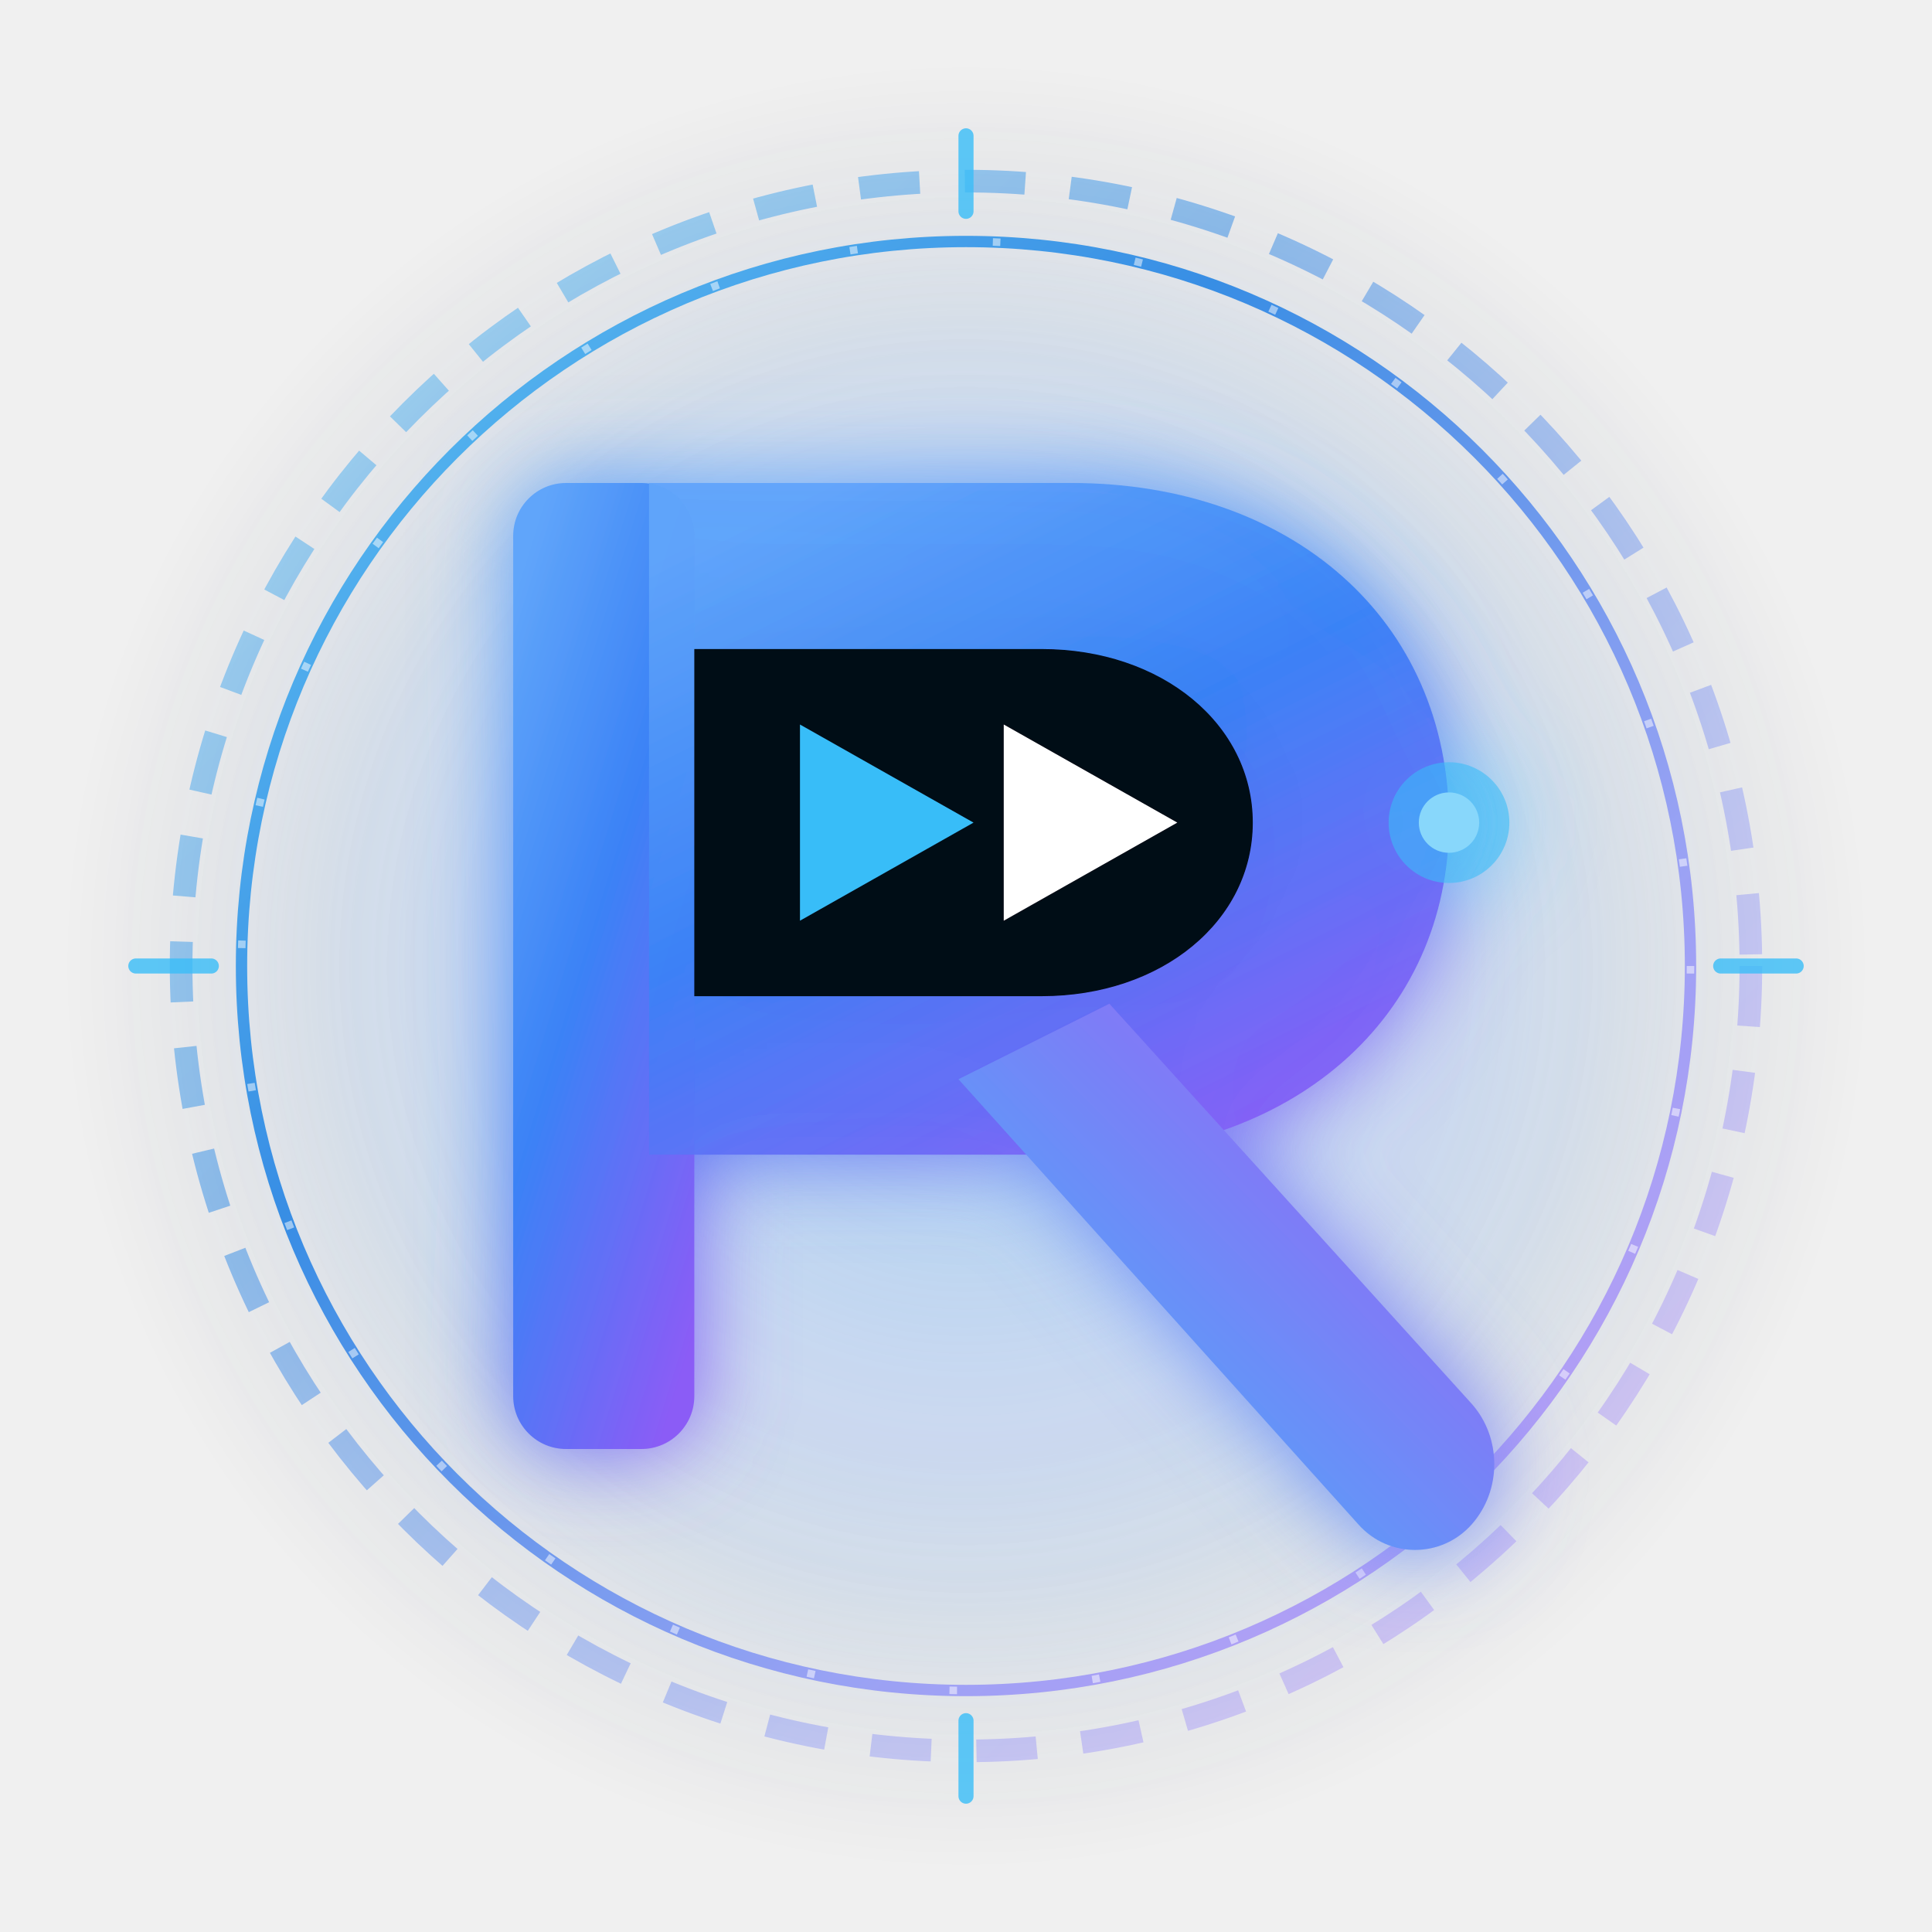
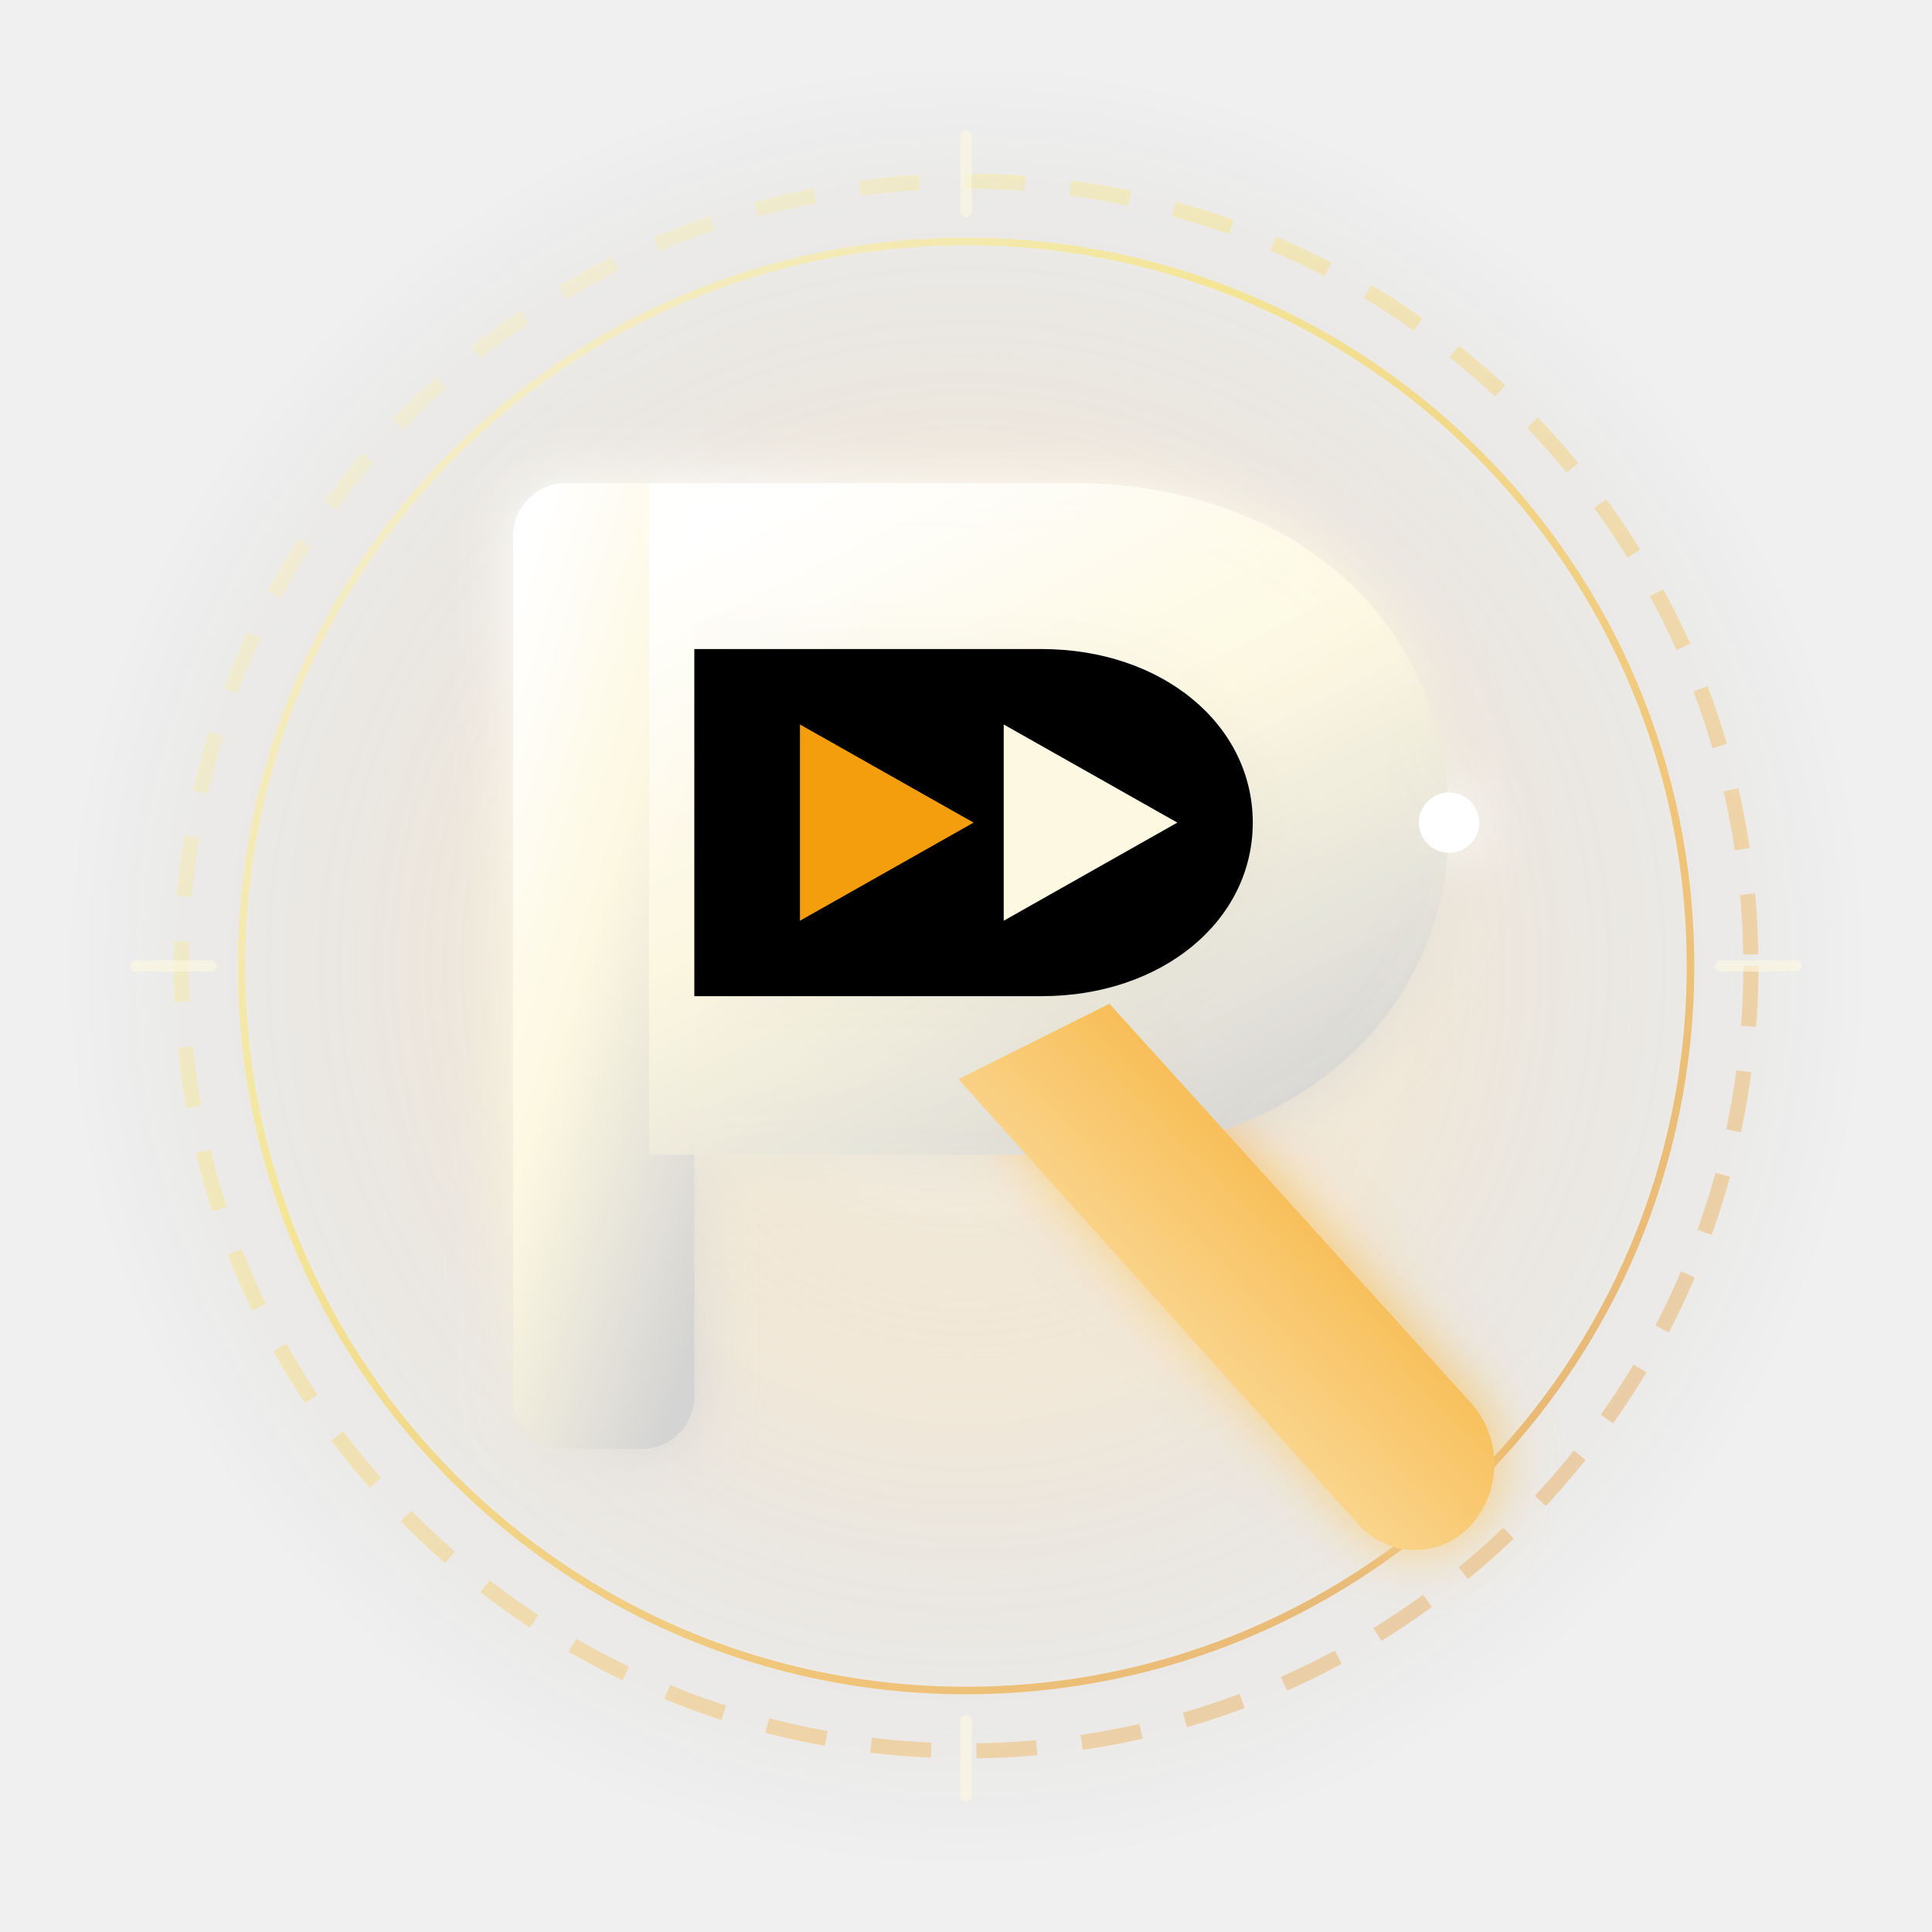
<svg xmlns="http://www.w3.org/2000/svg" viewBox="0 0 512 512" fill="none">
  <defs>
    <radialGradient id="nebulaGlow" cx="50%" cy="50%" r="50%">
-       <stop offset="0%" stop-color="#38bdf8" stop-opacity="0.35" />
-       <stop offset="50%" stop-color="#6366f1" stop-opacity="0.15" />
-       <stop offset="100%" stop-color="#030712" stop-opacity="0" />
+       <stop offset="0%" stop-color="#fdf8e1" stop-opacity="0.25" />
+       <stop offset="50%" stop-color="#f59e0b" stop-opacity="0.10" />
+       <stop offset="100%" stop-color="#050505" stop-opacity="0" />
    </radialGradient>
    <linearGradient id="orbitalGrad" x1="0%" y1="0%" x2="100%" y2="100%">
-       <stop offset="0%" stop-color="#38bdf8" />
-       <stop offset="35%" stop-color="#0071e3" />
-       <stop offset="70%" stop-color="#818cf8" />
-       <stop offset="100%" stop-color="#c084fc" />
+       <stop offset="0%" stop-color="#fdf8e1" />
+       <stop offset="35%" stop-color="#fde047" />
+       <stop offset="70%" stop-color="#f59e0b" />
+       <stop offset="100%" stop-color="#d97706" />
    </linearGradient>
    <linearGradient id="prismGrad" x1="20%" y1="0%" x2="80%" y2="100%">
-       <stop offset="0%" stop-color="#60a5fa" />
-       <stop offset="45%" stop-color="#3b82f6" />
-       <stop offset="100%" stop-color="#8b5cf6" />
+       <stop offset="0%" stop-color="#ffffff" />
+       <stop offset="45%" stop-color="#fdf8e1" />
+       <stop offset="100%" stop-color="#d4d4d4" />
    </linearGradient>
    <linearGradient id="sliceGrad" x1="0%" y1="100%" x2="100%" y2="0%">
-       <stop offset="0%" stop-color="#38bdf8" />
-       <stop offset="100%" stop-color="#a855f7" />
+       <stop offset="0%" stop-color="#fdf8e1" />
+       <stop offset="100%" stop-color="#f59e0b" />
    </linearGradient>
    <filter id="cosmicBloom" x="-20%" y="-20%" width="140%" height="140%">
-       <feGaussianBlur stdDeviation="12" result="blur" />
+       <feGaussianBlur stdDeviation="8" result="blur" />
      <feComposite in="SourceGraphic" in2="blur" operator="over" />
-     </filter>
-     <filter id="softGlow" x="-30%" y="-30%" width="160%" height="160%">
-       <feGaussianBlur stdDeviation="24" result="blur2" />
    </filter>
  </defs>
  <circle cx="256" cy="256" r="240" fill="url(#nebulaGlow)" />
-   <circle cx="256" cy="256" r="180" fill="#38bdf8" opacity="0.1" filter="url(#softGlow)" />
-   <circle cx="256" cy="256" r="208" stroke="url(#orbitalGrad)" stroke-width="6" stroke-dasharray="16 12" opacity="0.4" />
-   <circle cx="256" cy="256" r="192" stroke="url(#orbitalGrad)" stroke-width="3" opacity="0.75" />
-   <path d="M256 36 L256 56 M256 456 L256 476 M36 256 L56 256 M456 256 L476 256" stroke="#38bdf8" stroke-width="4" stroke-linecap="round" opacity="0.8" />
-   <circle cx="256" cy="256" r="192" stroke="#ffffff" stroke-width="2" stroke-dasharray="2 36" opacity="0.5" />
+   <circle cx="256" cy="256" r="208" stroke="url(#orbitalGrad)" stroke-width="4" stroke-dasharray="16 12" opacity="0.3" />
+   <circle cx="256" cy="256" r="192" stroke="url(#orbitalGrad)" stroke-width="2" opacity="0.5" />
+   <path d="M256 36 L256 56 M256 456 L256 476 M36 256 L56 256 M456 256 L476 256" stroke="#fdf8e1" stroke-width="3" stroke-linecap="round" opacity="0.6" />
  <g filter="url(#cosmicBloom)">
    <rect x="136" y="128" width="48" height="256" rx="14" fill="url(#prismGrad)" />
    <path d="M172 128 H284 C342 128 384 164 384 218 C384 270 342 306 284 306 H172 V128 Z" fill="url(#prismGrad)" opacity="0.95" />
-     <path d="M184 172 H276 C308 172 332 192 332 218 C332 244 308 264 276 264 H184 V172 Z" fill="#030712" />
+     <path d="M184 172 H276 C308 172 332 192 332 218 C332 244 308 264 276 264 H184 V172 Z" fill="#050505" />
    <path d="M254 286 L360 404 C368 413 382 413 390 404 C398 395 398 381 390 372 L294 266 L254 286 Z" fill="url(#sliceGrad)" />
-     <polygon points="212,192 258,218 212,244" fill="#38bdf8" />
-     <polygon points="266,192 312,218 266,244" fill="#ffffff" />
+     <polygon points="212,192 258,218 212,244" fill="#f59e0b" />
+     <polygon points="266,192 312,218 266,244" fill="#fdf8e1" />
    <circle cx="384" cy="218" r="8" fill="#ffffff" />
-     <circle cx="384" cy="218" r="16" fill="#38bdf8" opacity="0.6" />
  </g>
</svg>
